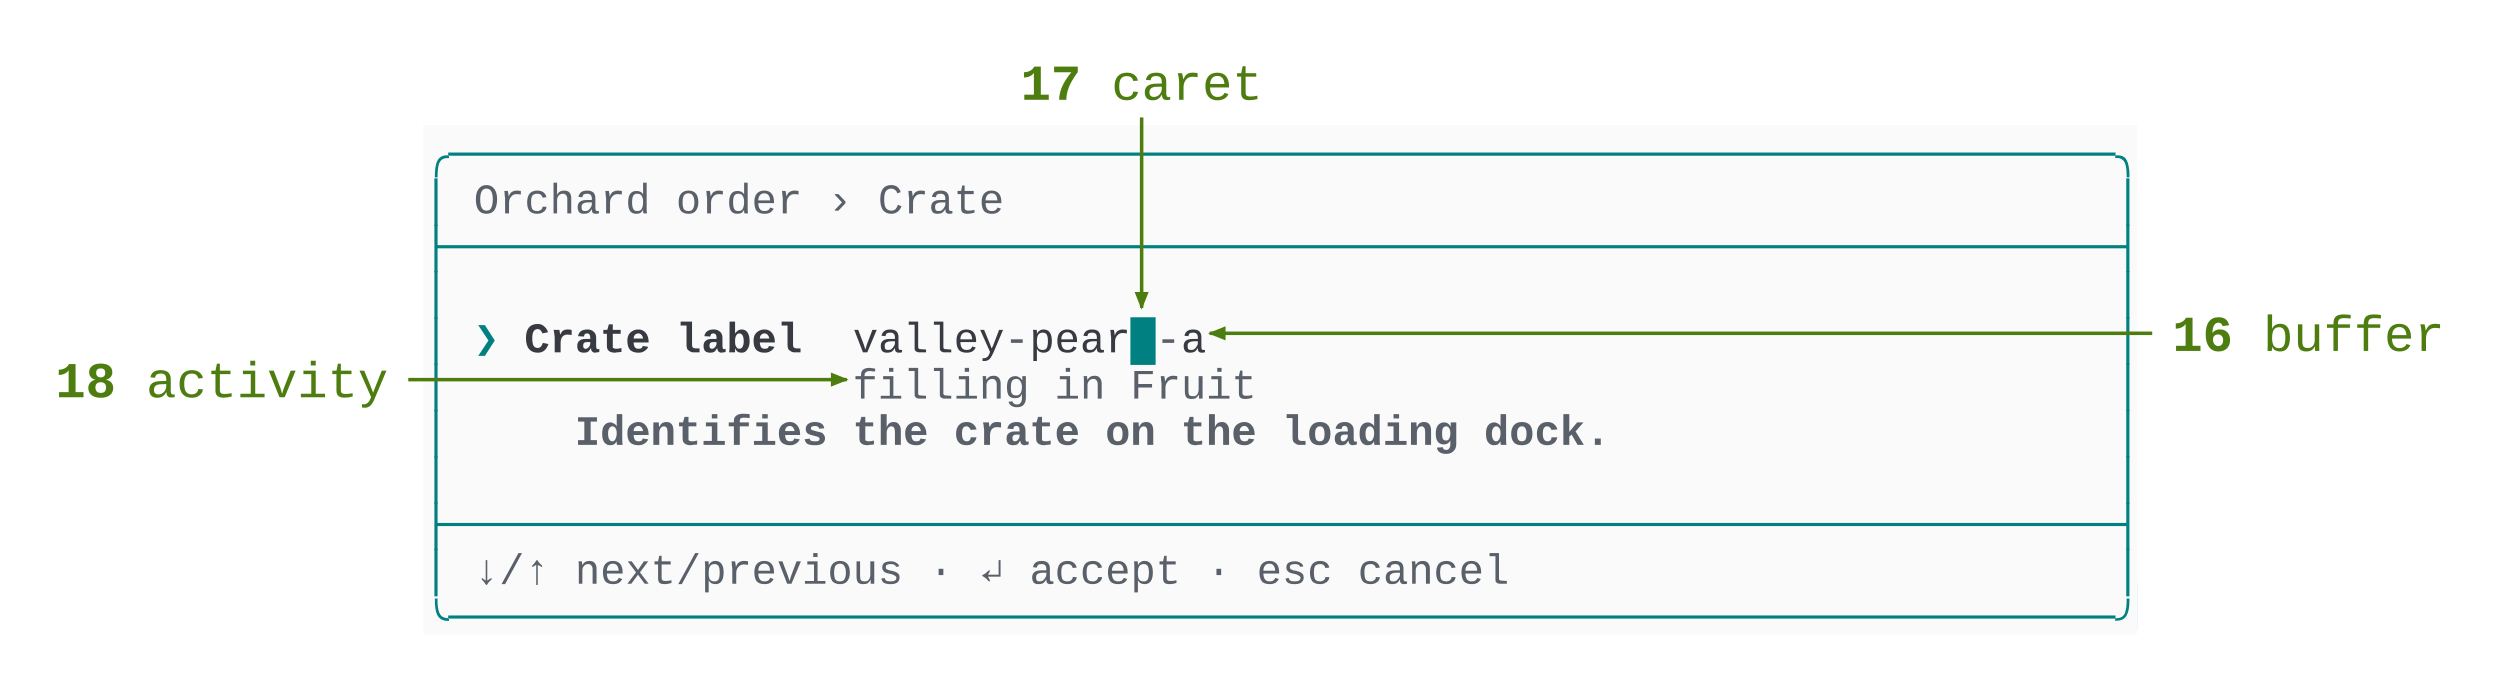
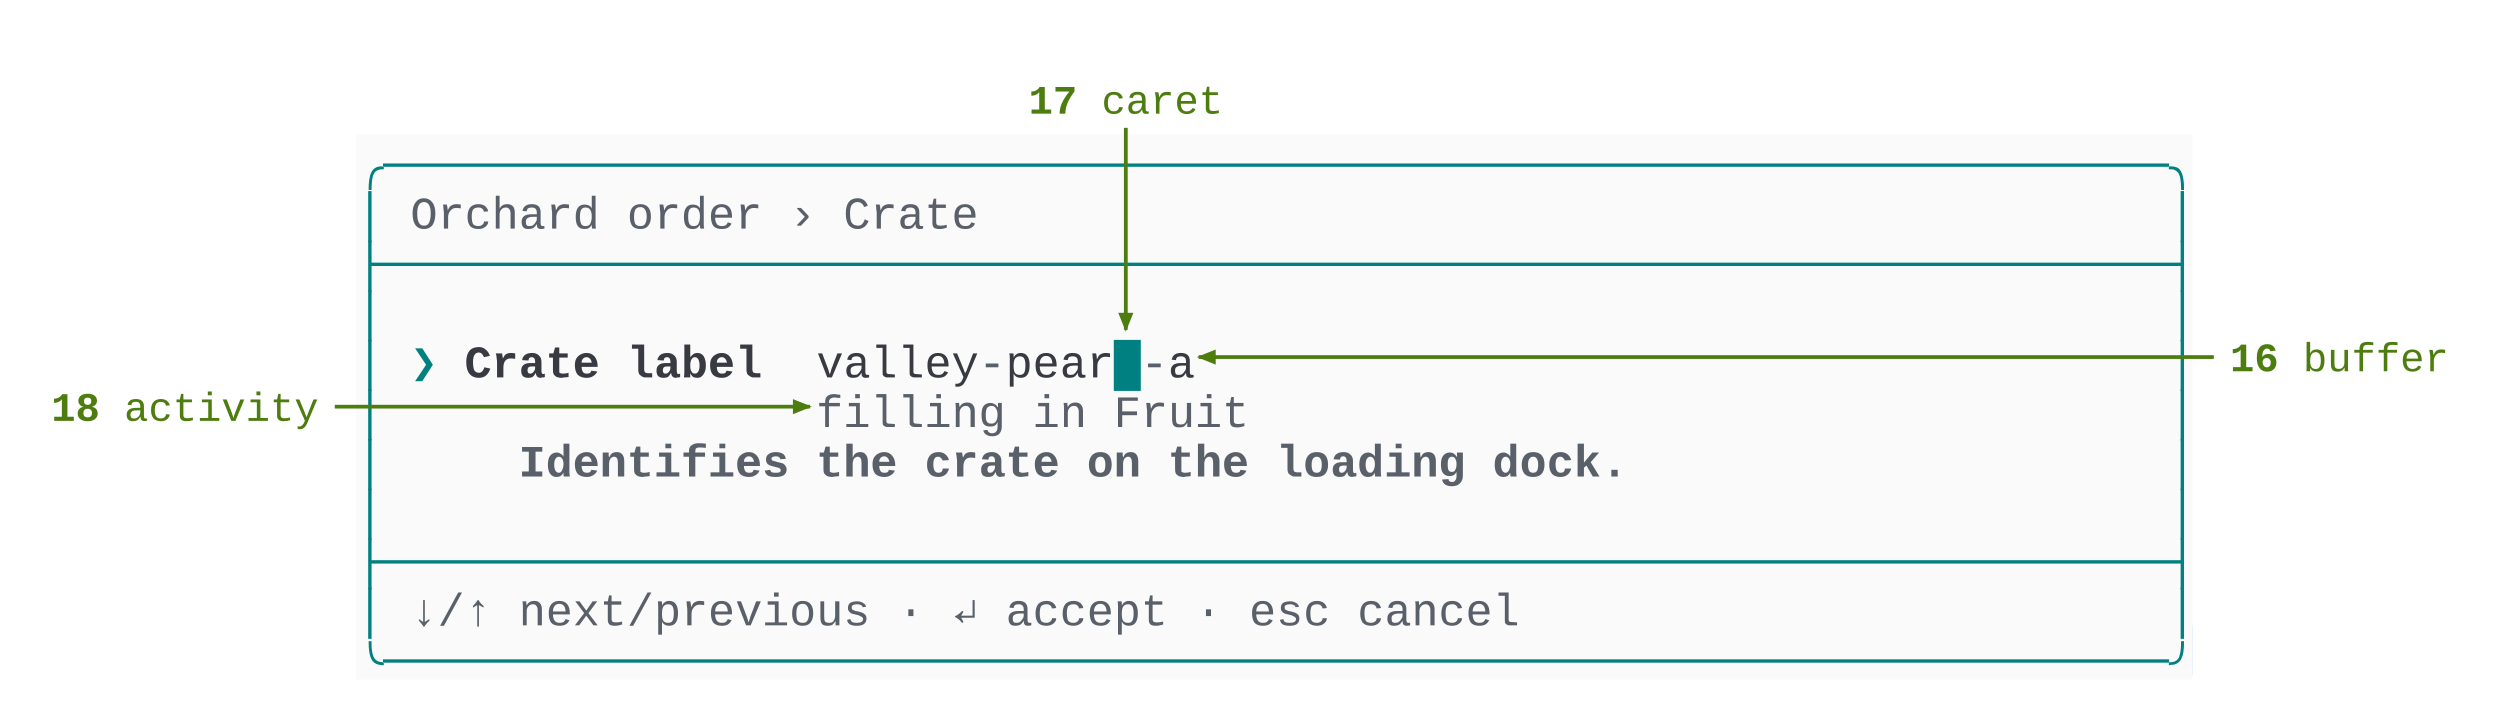
- <svg xmlns="http://www.w3.org/2000/svg" xmlns:xlink="http://www.w3.org/1999/xlink" width="992.00" height="271.67">
+ <svg xmlns="http://www.w3.org/2000/svg" xmlns:xlink="http://www.w3.org/1999/xlink" width="926.00" height="266.67">
  <defs>
    <marker id="anatomy-arrow" viewBox="0 0 10 10" refX="9" refY="5" markerWidth="5" markerHeight="5" orient="auto-start-reverse">
      <path d="M 0 1 L 10 5 L 0 9 z" fill="rgb(77,124,15)" />
    </marker>
  </defs>
-   <g transform="translate(168.00,49.60)">
+   <g transform="translate(132.00,49.60)">
    <svg width="680" height="202.07">
      <rect width="680" height="202.07" rx="0" ry="0" class="a" />
      <svg height="202.07" viewBox="0 0 68 20.207" width="680">
        <style>.a{fill:rgb(250,250,250)}.b{font-family:Consolas,"Courier New",Courier,"Liberation Mono",monospace}.c{fill:rgb(0,128,128);white-space:pre}.d{fill:transparent}.e{fill:rgb(82,139,255)}.f{fill:rgb(90,96,105);white-space:pre}.g{fill:rgb(0,128,128);font-weight:bold;white-space:pre}.h{fill:rgb(56,58,66);font-weight:bold;white-space:pre}.i{fill:rgb(56,58,66);white-space:pre}.j{fill:rgb(90,96,105);font-weight:bold;white-space:pre}</style>
        <g font-family="Consolas, &quot;Courier New&quot;, Courier, &quot;Liberation Mono&quot;, monospace" font-size="1.67" class="b">
          <defs>
            <symbol id="1">
              <text x="0" y="1.67" class="c" textLength="68.136" lengthAdjust="spacingAndGlyphs">├──────────────────────────────────────────────────────────────────┤</text>
            </symbol>
            <symbol id="2">
              <text x="0" y="1.67" class="c" textLength="1.002" lengthAdjust="spacingAndGlyphs">│</text>
              <text x="67.134" y="1.67" class="c" textLength="1.002" lengthAdjust="spacingAndGlyphs">│</text>
            </symbol>
            <symbol id="a">
              <rect height="11" width="68" x="0" y="0" class="d" />
            </symbol>
            <symbol id="b">
              <rect height="1.837" width="1.102" class="e" />
            </symbol>
          </defs>
          <rect height="20.207" width="68" class="a" />
          <svg x="0" y="0" width="68">
            <svg x="0">
              <use xlink:href="#a" />
              <use xlink:href="#b" x="67.996" y="18.195" />
              <text x="0" y="1.67" class="c" textLength="68.136" lengthAdjust="spacingAndGlyphs">╭──────────────────────────────────────────────────────────────────╮</text>
              <text x="0" y="3.507" class="c" textLength="1.002" lengthAdjust="spacingAndGlyphs">│</text>
              <text x="2.004" y="3.507" class="f" textLength="7.014" lengthAdjust="spacingAndGlyphs">Orchard</text>
              <text x="10.02" y="3.507" class="f" textLength="5.01" lengthAdjust="spacingAndGlyphs">order</text>
              <text x="16.032" y="3.507" class="f" textLength="1.002" lengthAdjust="spacingAndGlyphs">›</text>
              <text x="18.036" y="3.507" class="f" textLength="5.01" lengthAdjust="spacingAndGlyphs">Crate</text>
              <text x="67.134" y="3.507" class="c" textLength="1.002" lengthAdjust="spacingAndGlyphs">│</text>
              <use xlink:href="#1" y="3.674" />
              <use xlink:href="#2" y="5.511" />
              <text x="0" y="9.018" class="c" textLength="1.002" lengthAdjust="spacingAndGlyphs">│</text>
              <text x="2.004" y="9.018" class="g" textLength="1.002" lengthAdjust="spacingAndGlyphs">❯</text>
              <text x="4.008" y="9.018" class="h" textLength="5.01" lengthAdjust="spacingAndGlyphs">Crate</text>
              <text x="10.02" y="9.018" class="h" textLength="5.01" lengthAdjust="spacingAndGlyphs">label</text>
              <text x="17.034" y="9.018" class="i" textLength="6.012" lengthAdjust="spacingAndGlyphs">valley</text>
              <text x="23.046" y="9.018" class="f" textLength="1.002" lengthAdjust="spacingAndGlyphs">-</text>
              <text x="24.048" y="9.018" class="i" textLength="4.008" lengthAdjust="spacingAndGlyphs">pear</text>
              <text x="28.056" y="9.018" class="g" textLength="1.002" lengthAdjust="spacingAndGlyphs">█</text>
              <text x="29.058" y="9.018" class="f" textLength="1.002" lengthAdjust="spacingAndGlyphs">-</text>
              <text x="30.06" y="9.018" class="i" textLength="1.002" lengthAdjust="spacingAndGlyphs">a</text>
              <text x="67.134" y="9.018" class="c" textLength="1.002" lengthAdjust="spacingAndGlyphs">│</text>
              <text x="0" y="10.855" class="c" textLength="1.002" lengthAdjust="spacingAndGlyphs">│</text>
              <text x="17.034" y="10.855" class="f" textLength="7.014" lengthAdjust="spacingAndGlyphs">filling</text>
              <text x="25.05" y="10.855" class="f" textLength="2.004" lengthAdjust="spacingAndGlyphs">in</text>
              <text x="28.056" y="10.855" class="f" textLength="5.01" lengthAdjust="spacingAndGlyphs">Fruit</text>
              <text x="67.134" y="10.855" class="c" textLength="1.002" lengthAdjust="spacingAndGlyphs">│</text>
              <text x="0" y="12.692" class="c" textLength="1.002" lengthAdjust="spacingAndGlyphs">│</text>
              <text x="6.012" y="12.692" class="j" textLength="10.02" lengthAdjust="spacingAndGlyphs">Identifies</text>
              <text x="17.034" y="12.692" class="j" textLength="3.006" lengthAdjust="spacingAndGlyphs">the</text>
              <text x="21.042" y="12.692" class="j" textLength="5.01" lengthAdjust="spacingAndGlyphs">crate</text>
              <text x="27.054" y="12.692" class="j" textLength="2.004" lengthAdjust="spacingAndGlyphs">on</text>
              <text x="30.06" y="12.692" class="j" textLength="3.006" lengthAdjust="spacingAndGlyphs">the</text>
              <text x="34.068" y="12.692" class="j" textLength="7.014" lengthAdjust="spacingAndGlyphs">loading</text>
              <text x="42.084" y="12.692" class="j" textLength="5.01" lengthAdjust="spacingAndGlyphs">dock.</text>
              <text x="67.134" y="12.692" class="c" textLength="1.002" lengthAdjust="spacingAndGlyphs">│</text>
              <use xlink:href="#2" y="12.859" />
              <use xlink:href="#1" y="14.696" />
              <text x="0" y="18.203" class="c" textLength="1.002" lengthAdjust="spacingAndGlyphs">│</text>
              <text x="2.004" y="18.203" class="f" textLength="3.006" lengthAdjust="spacingAndGlyphs">↓/↑</text>
              <text x="6.012" y="18.203" class="f" textLength="13.026" lengthAdjust="spacingAndGlyphs">next/previous</text>
              <text x="20.04" y="18.203" class="f" textLength="1.002" lengthAdjust="spacingAndGlyphs">·</text>
              <text x="22.044" y="18.203" class="f" textLength="1.002" lengthAdjust="spacingAndGlyphs">↵</text>
              <text x="24.048" y="18.203" class="f" textLength="6.012" lengthAdjust="spacingAndGlyphs">accept</text>
              <text x="31.062" y="18.203" class="f" textLength="1.002" lengthAdjust="spacingAndGlyphs">·</text>
              <text x="33.066" y="18.203" class="f" textLength="3.006" lengthAdjust="spacingAndGlyphs">esc</text>
              <text x="37.074" y="18.203" class="f" textLength="6.012" lengthAdjust="spacingAndGlyphs">cancel</text>
              <text x="67.134" y="18.203" class="c" textLength="1.002" lengthAdjust="spacingAndGlyphs">│</text>
              <text x="0" y="20.04" class="c" textLength="68.136" lengthAdjust="spacingAndGlyphs">╰──────────────────────────────────────────────────────────────────╯</text>
            </svg>
          </svg>
        </g>
      </svg>
    </svg>
  </g>
  <g>
-     <path d="M 453.00 46.60 L 453.00 122.16" fill="none" stroke="rgb(77,124,15)" stroke-width="1.4" marker-end="url(#anatomy-arrow)" />
-     <text x="453.00" y="39.60" text-anchor="middle" fill="rgb(77,124,15)" font-family="Consolas, &quot;Courier New&quot;, Courier, monospace" font-size="20.0">
+     <path d="M 417.00 47.35 L 417.00 122.16" fill="none" stroke="rgb(77,124,15)" stroke-width="1.4" marker-end="url(#anatomy-arrow)" />
+     <text x="417.00" y="42.10" text-anchor="middle" fill="rgb(77,124,15)" font-family="Consolas, &quot;Courier New&quot;, Courier, monospace" font-size="15.0">
      <tspan font-weight="bold">17</tspan>  caret</text>
-     <path d="M 854.00 132.26 L 854.00 132.26 L 480.00 132.26" fill="none" stroke="rgb(77,124,15)" stroke-width="1.4" stroke-linejoin="round" marker-end="url(#anatomy-arrow)" />
-     <text x="862.00" y="139.26" text-anchor="start" fill="rgb(77,124,15)" font-family="Consolas, &quot;Courier New&quot;, Courier, monospace" font-size="20.0">
+     <path d="M 820.00 132.26 L 818.00 132.26 L 444.00 132.26" fill="none" stroke="rgb(77,124,15)" stroke-width="1.4" stroke-linejoin="round" marker-end="url(#anatomy-arrow)" />
+     <text x="826.00" y="137.51" text-anchor="start" fill="rgb(77,124,15)" font-family="Consolas, &quot;Courier New&quot;, Courier, monospace" font-size="15.0">
      <tspan font-weight="bold">16</tspan>  buffer</text>
-     <path d="M 162.00 150.63 L 162.00 150.63 L 336.00 150.63" fill="none" stroke="rgb(77,124,15)" stroke-width="1.4" stroke-linejoin="round" marker-end="url(#anatomy-arrow)" />
-     <text x="154.00" y="157.63" text-anchor="end" fill="rgb(77,124,15)" font-family="Consolas, &quot;Courier New&quot;, Courier, monospace" font-size="20.0">
+     <path d="M 124.00 150.63 L 126.00 150.63 L 300.00 150.63" fill="none" stroke="rgb(77,124,15)" stroke-width="1.4" stroke-linejoin="round" marker-end="url(#anatomy-arrow)" />
+     <text x="118.00" y="155.88" text-anchor="end" fill="rgb(77,124,15)" font-family="Consolas, &quot;Courier New&quot;, Courier, monospace" font-size="15.0">
      <tspan font-weight="bold">18</tspan>  activity</text>
  </g>
</svg>
